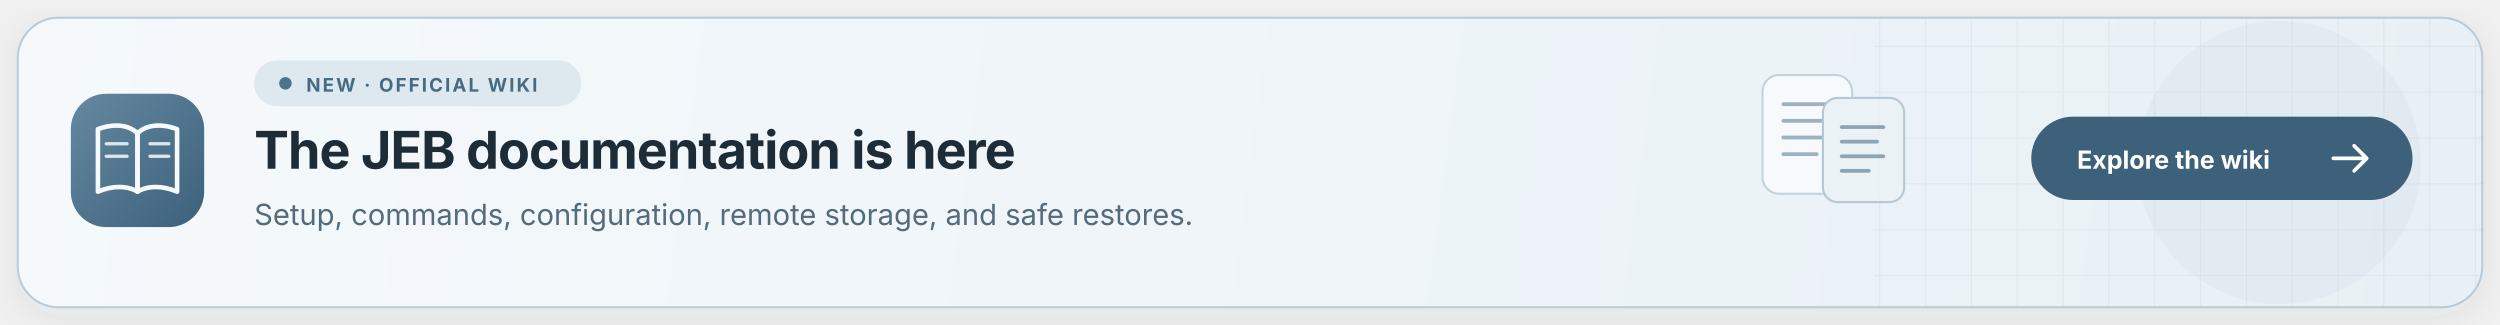
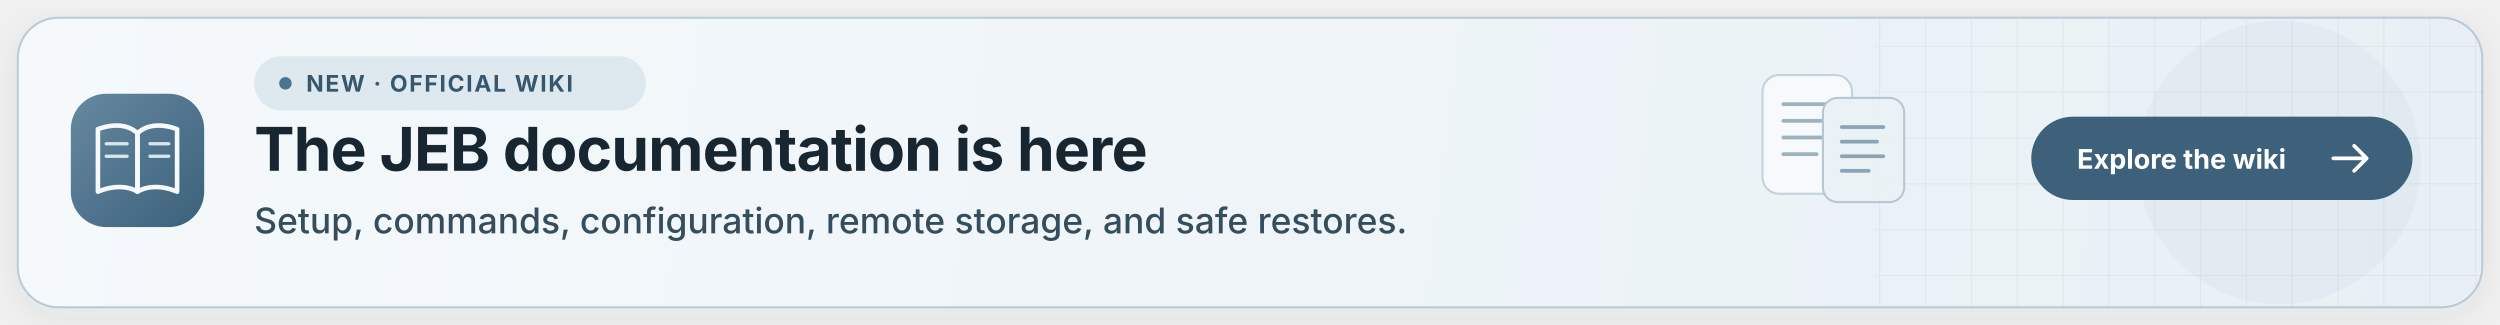
<svg xmlns="http://www.w3.org/2000/svg" width="1200" height="156" viewBox="0 0 1200 156" fill="none" role="img" aria-labelledby="title desc">
  <defs>
    <linearGradient id="surface" x1="0" y1="0" x2="1200" y2="156" gradientUnits="userSpaceOnUse">
      <stop stop-color="#F5F9FC" />
      <stop offset="1" stop-color="#E8F0F5" />
    </linearGradient>
    <linearGradient id="icon" x1="34" y1="44" x2="98" y2="108" gradientUnits="userSpaceOnUse">
      <stop stop-color="#6689A1" />
      <stop offset="1" stop-color="#3C617B" />
    </linearGradient>
    <pattern id="grid" width="22" height="22" patternUnits="userSpaceOnUse">
      <path d="M22 0H0V22" stroke="#6689A1" stroke-opacity=".09" />
    </pattern>
    <filter id="shadow" x="0" y="0" width="1200" height="156" filterUnits="userSpaceOnUse">
      <feDropShadow dx="0" dy="4" stdDeviation="8" flood-color="#263D4D" flood-opacity=".07" />
    </filter>
  </defs>
  <g filter="url(#shadow)">
    <rect x="8" y="8" width="1184" height="140" rx="20" fill="url(#surface)" />
    <rect x="8.5" y="8.5" width="1183" height="139" rx="19.5" stroke="#B9CAD6" />
    <path d="M900 9H1170C1182.15 9 1192 18.85 1192 31V125C1192 137.15 1182.15 147 1170 147H900V9Z" fill="url(#grid)" />
    <circle cx="1094" cy="78" r="68" fill="#8BA9BC" fill-opacity=".08" />
  </g>
  <rect x="34" y="45" width="64" height="64" rx="17" fill="url(#icon)" />
  <path d="M47 62C55 59 62 60 66 64V92C61 89 54 89 47 92V62Z" stroke="#F7FAFC" stroke-width="2.2" stroke-linejoin="round" />
  <path d="M85 62C77 59 70 60 66 64V92C71 89 78 89 85 92V62Z" stroke="#F7FAFC" stroke-width="2.2" stroke-linejoin="round" />
  <path d="M51 69H61M51 75H61M72 69H81M72 75H81" stroke="#D8E5ED" stroke-width="1.6" stroke-linecap="round" />
-   <rect x="122" y="29" width="157" height="22" rx="11" fill="#DDE8EF" />
+   <rect x="122" y="27" width="188" height="26" rx="13" fill="#DDE8EF" />
  <circle cx="137" cy="40" r="3" fill="#4D748F" />
-   <text x="147" y="44" fill="#466B83" font-family="Inter,Segoe UI,Arial,sans-serif" font-size="9" font-weight="700" letter-spacing="1">NEW · OFFICIAL WIKI</text>
-   <text x="122" y="81" fill="#1D2C36" font-family="Inter,Segoe UI,Arial,sans-serif" font-size="25" font-weight="700" letter-spacing="-.45">The JEB documentation is here</text>
-   <text x="122" y="108" fill="#536B7B" font-family="Inter,Segoe UI,Arial,sans-serif" font-size="14" font-weight="400">Setup, commands, configuration, remote storage, and safe restores.</text>
+   <text x="147" y="44" fill="#36576D" font-family="Inter,Segoe UI,Arial,sans-serif" font-size="11" font-weight="750" letter-spacing=".8">NEW · OFFICIAL WIKI</text>
+   <text x="122" y="82" fill="#172630" font-family="Inter,Segoe UI,Arial,sans-serif" font-size="29" font-weight="750" letter-spacing="-.35">The JEB documentation is here</text>
+   <text x="122" y="112" fill="#354D5D" font-family="Inter,Segoe UI,Arial,sans-serif" font-size="17" font-weight="500">Setup, commands, configuration, remote storage, and safe restores.</text>
  <g opacity=".82">
    <rect x="846" y="36" width="43" height="57" rx="8" fill="#F8FBFD" stroke="#B9CAD6" />
    <path d="M856 50H879M856 58H875M856 66H879M856 74H872" stroke="#8BA2B2" stroke-width="1.8" stroke-linecap="round" />
    <rect x="875" y="47" width="39" height="50" rx="7" fill="#EAF1F5" stroke="#A8BDC9" />
    <path d="M884 61H904M884 68H901M884 75H904M884 82H897" stroke="#7794A7" stroke-width="1.8" stroke-linecap="round" />
  </g>
  <rect x="975" y="56" width="183" height="40" rx="20" fill="#3D617A" />
-   <text x="997" y="81" fill="#FFFFFF" font-family="Inter,Segoe UI,Arial,sans-serif" font-size="12" font-weight="650">Explore the wiki</text>
+   <text x="997" y="81" fill="#FFFFFF" font-family="Inter,Segoe UI,Arial,sans-serif" font-size="13" font-weight="700">Explore the wiki</text>
  <path d="M1120 76H1136M1130 70L1136 76L1130 82" stroke="#FFFFFF" stroke-width="1.8" stroke-linecap="round" stroke-linejoin="round" />
</svg>
